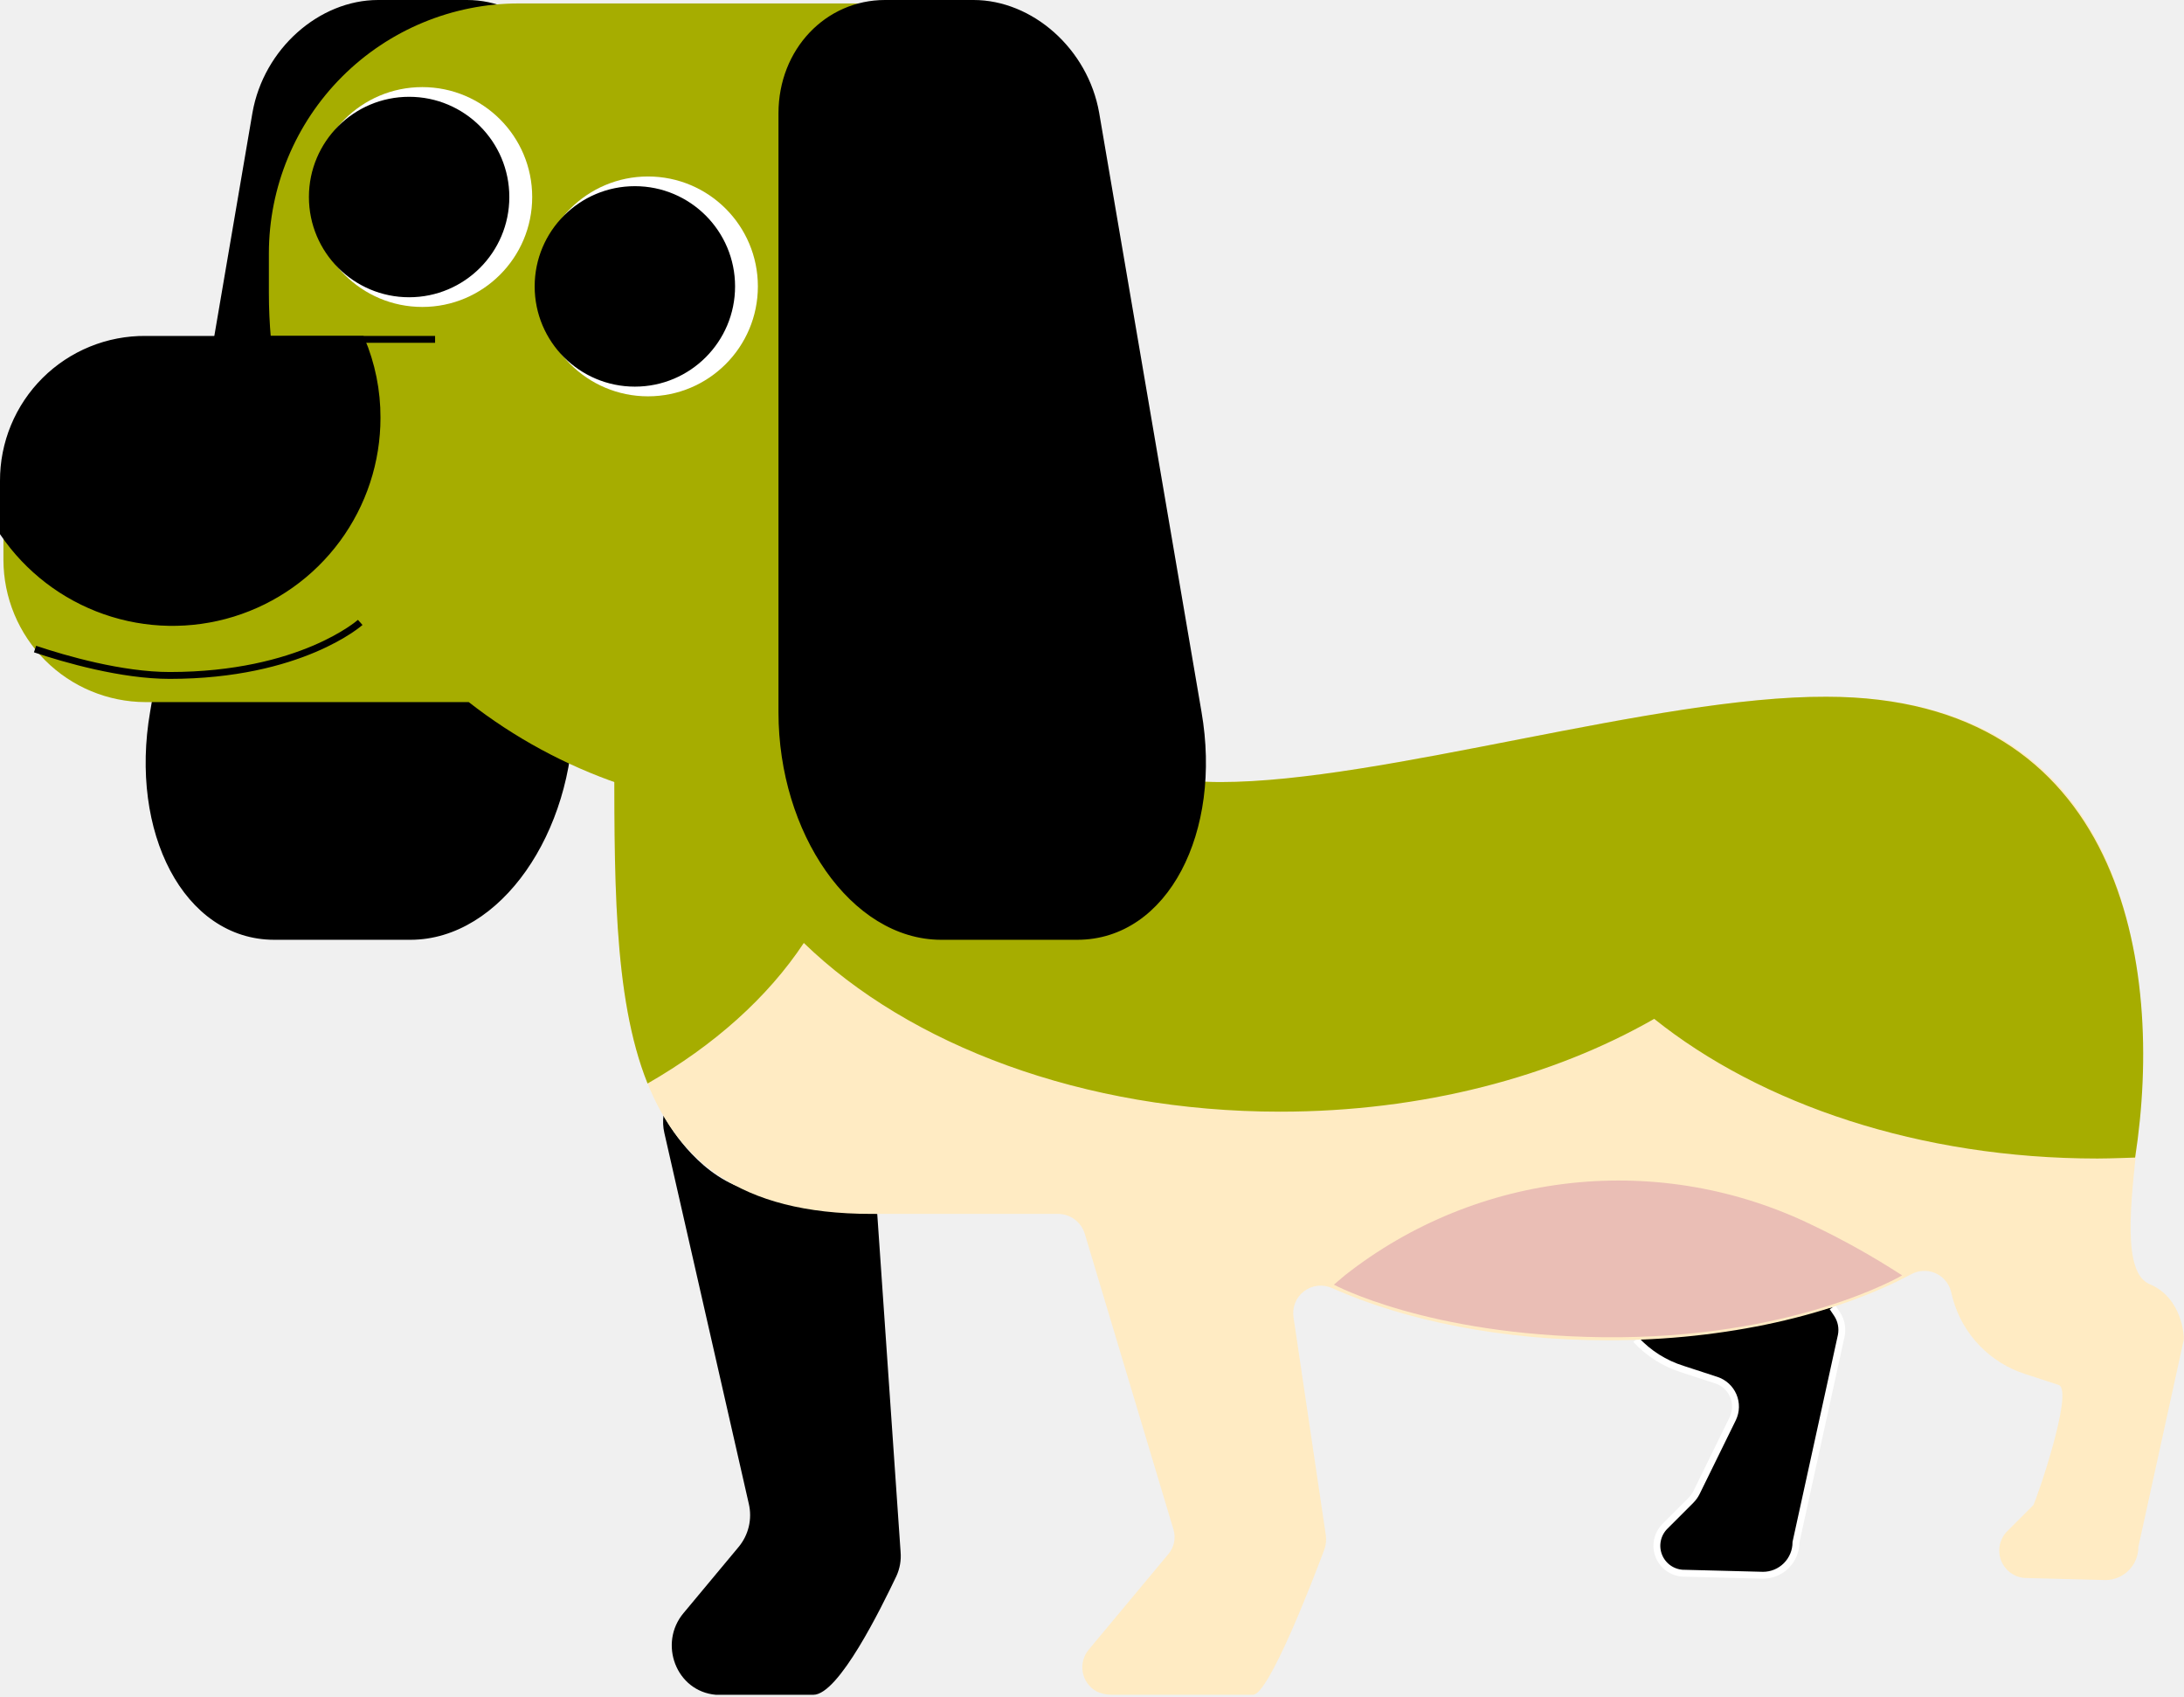
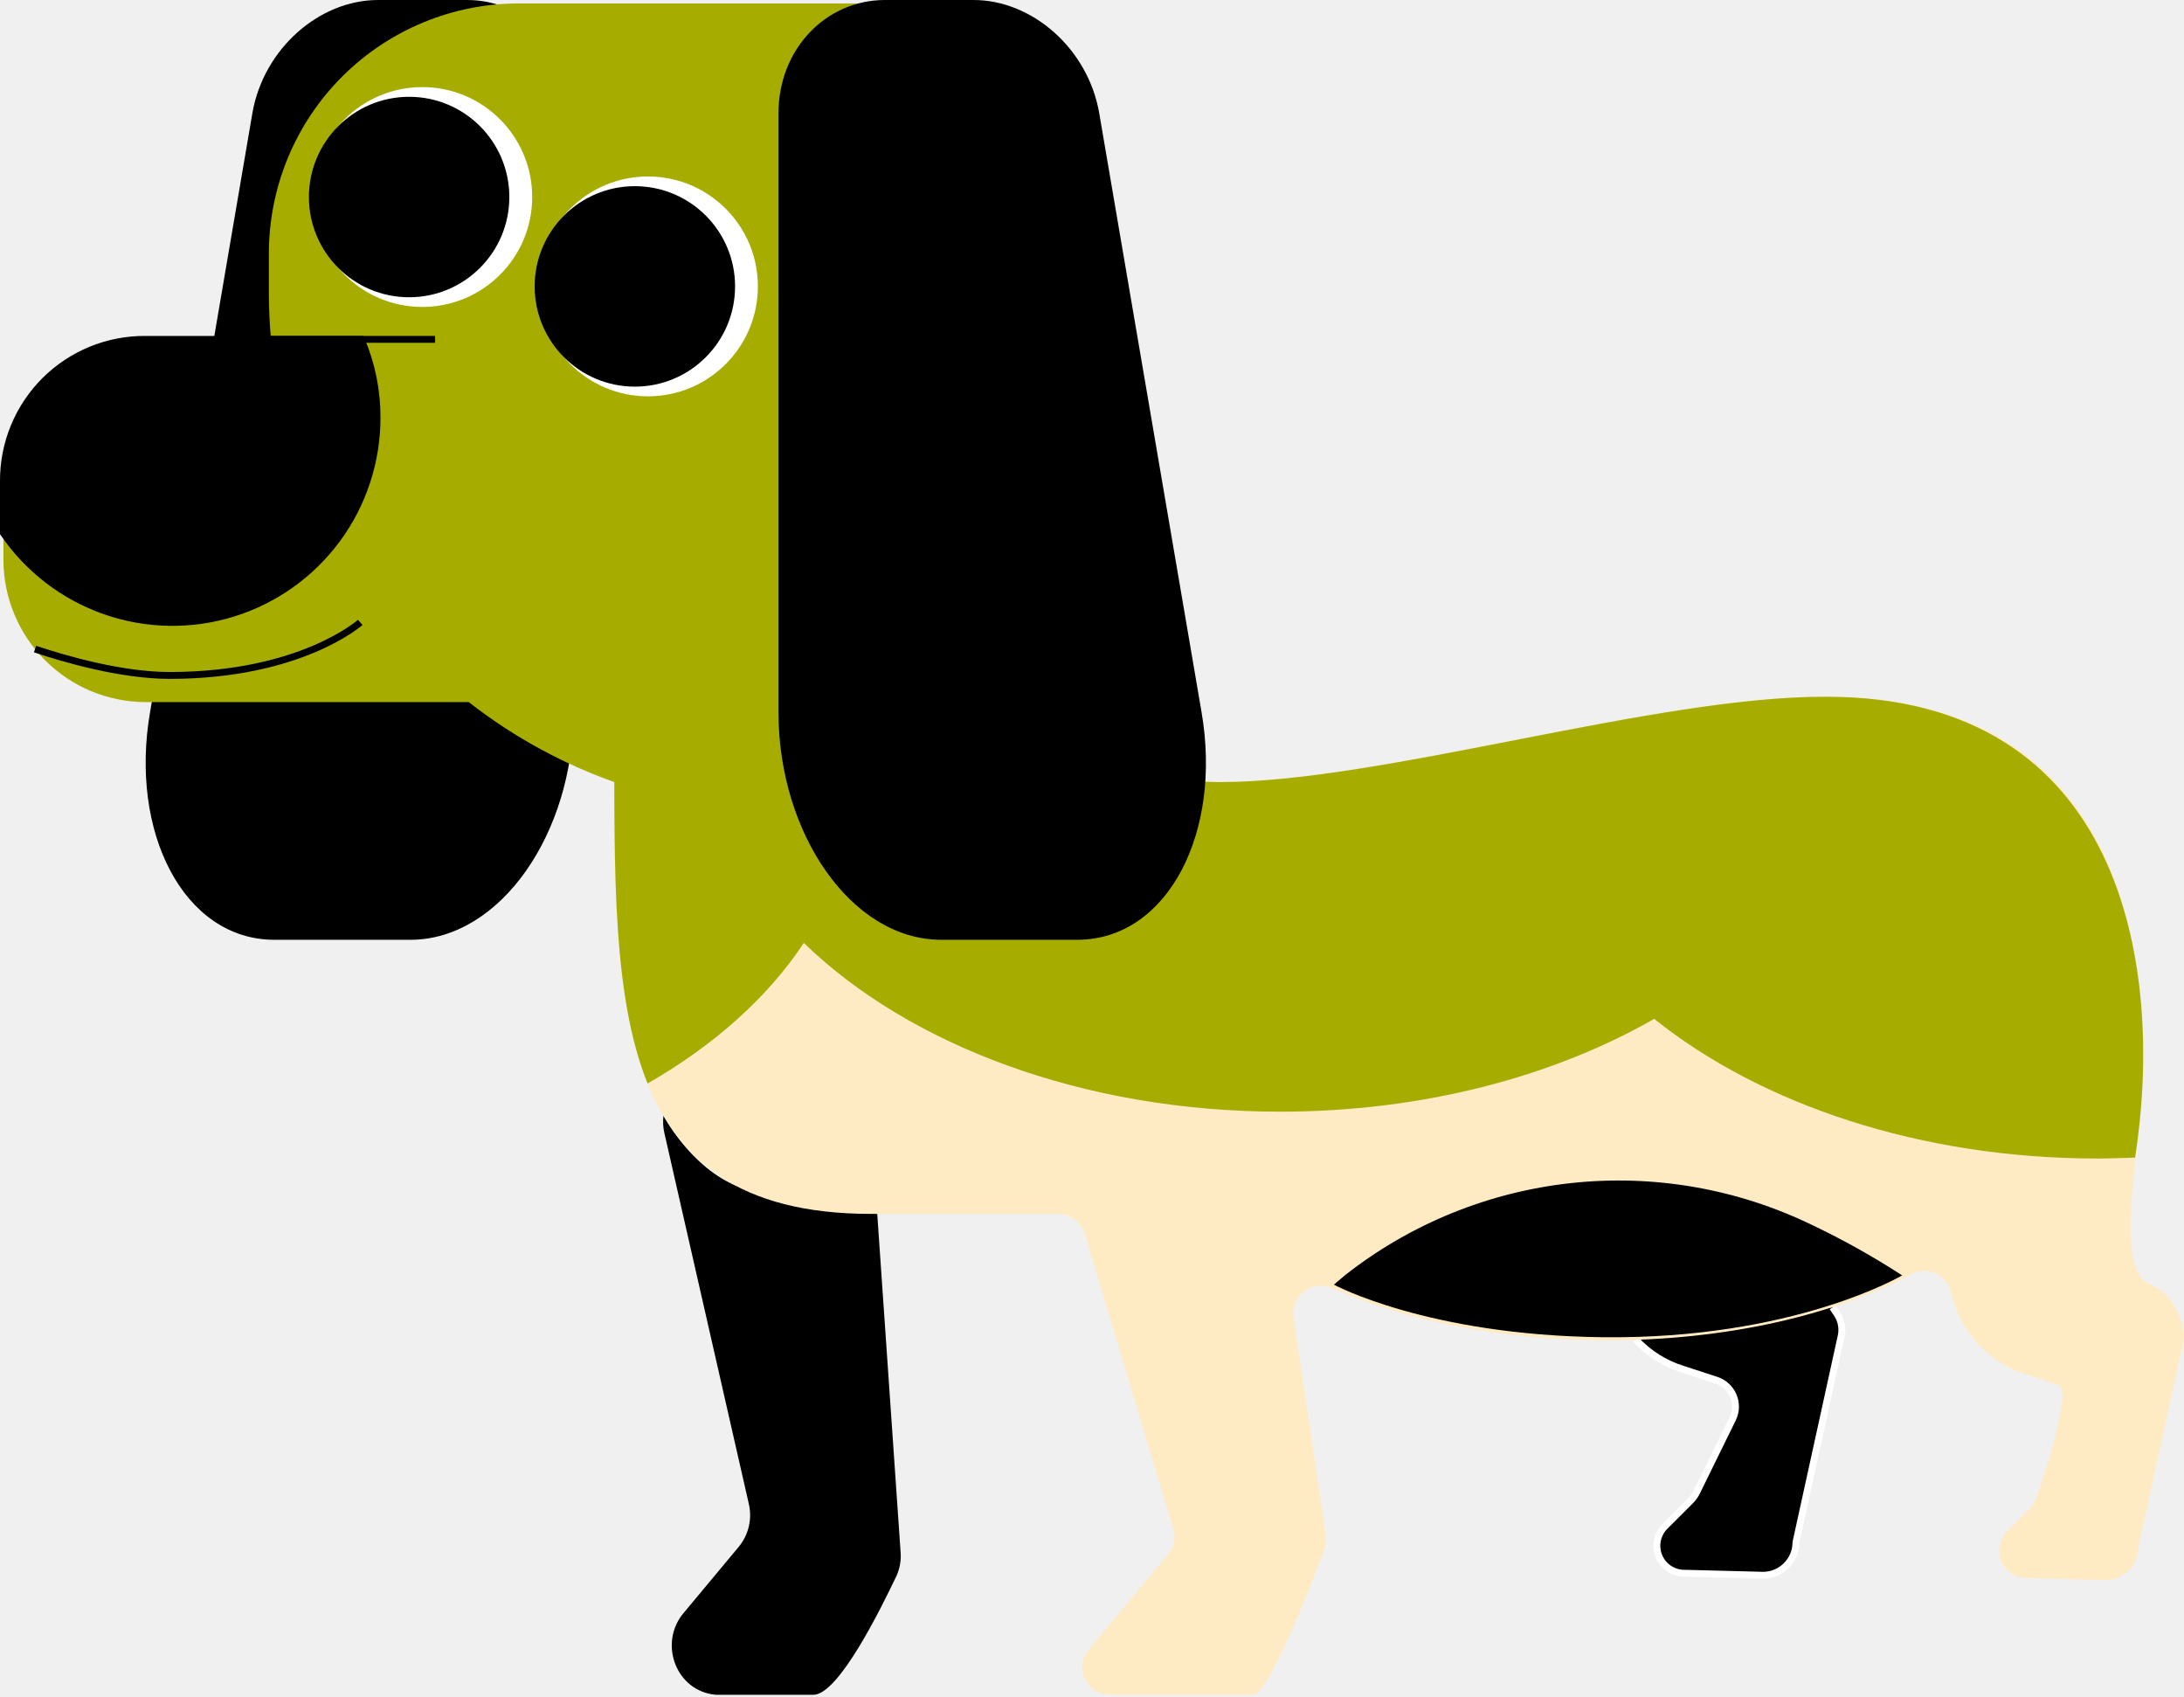
<svg xmlns="http://www.w3.org/2000/svg" width="318" height="247" viewBox="0 0 318 247" fill="none">
  <g id="dog 1" clip-path="url(#clip0)">
    <g id="Vector">
      <path d="M238.19 195C240.044 197.005 242.392 198.488 245 199.3L249.9 200.9C250.448 201.079 250.953 201.372 251.378 201.761C251.804 202.15 252.142 202.626 252.369 203.156C252.597 203.686 252.708 204.259 252.696 204.836C252.684 205.412 252.549 205.98 252.3 206.5L247 217.3C246.791 217.706 246.522 218.077 246.2 218.4L242.4 222.2C241.861 222.747 241.491 223.437 241.334 224.188C241.177 224.939 241.239 225.72 241.513 226.436C241.787 227.153 242.261 227.776 242.88 228.231C243.498 228.685 244.234 228.952 245 229H245.1L256.7 229.3C257.33 229.3 257.954 229.176 258.537 228.935C259.119 228.693 259.648 228.34 260.094 227.894C260.54 227.448 260.893 226.919 261.135 226.337C261.376 225.755 261.5 225.13 261.5 224.5L268.1 194.4C268.312 193.328 268.097 192.216 267.5 191.3L266.83 190.3" fill="black" />
      <path d="M238.19 195C240.044 197.005 242.392 198.488 245 199.3L249.9 200.9C250.448 201.079 250.953 201.372 251.378 201.761C251.804 202.15 252.142 202.626 252.369 203.156C252.597 203.686 252.708 204.259 252.696 204.836C252.684 205.412 252.549 205.98 252.3 206.5L247 217.3C246.791 217.706 246.522 218.077 246.2 218.4L242.4 222.2C241.861 222.747 241.491 223.437 241.334 224.188C241.177 224.939 241.239 225.72 241.513 226.436C241.787 227.153 242.261 227.776 242.88 228.231C243.498 228.685 244.234 228.952 245 229H245.1L256.7 229.3C257.33 229.3 257.954 229.176 258.537 228.935C259.119 228.693 259.648 228.34 260.094 227.894C260.54 227.448 260.893 226.919 261.135 226.337C261.376 225.755 261.5 225.13 261.5 224.5L268.1 194.4C268.312 193.328 268.097 192.216 267.5 191.3L266.83 190.3" stroke="white" stroke-miterlimit="10" />
    </g>
    <path id="Vector_2" d="M127.73 176.7L131.13 225.9C131.234 227.099 131.027 228.304 130.53 229.4C128.33 234 122.13 246.7 118.43 246.7H104.23C98.43 246.2 95.83 239.2 99.53 234.8L107.53 225.2C108.252 224.339 108.763 223.321 109.024 222.227C109.284 221.134 109.286 219.995 109.03 218.9L96.73 164.9C96.54 164.067 96.499 163.207 96.61 162.36C96.61 162.36 100.28 169.53 106.87 172.47C114.85 176 127.73 176.7 127.73 176.7Z" fill="black" />
-     <path id="body" d="M177.7 113.84C154.1 113.84 113.75 96 113.75 96C85.85 96 89.45 79.1 89.45 107.1C89.45 145.5 88.45 176.7 126.85 176.7H154.05C154.925 176.701 155.777 176.984 156.479 177.506C157.181 178.028 157.697 178.762 157.95 179.6L170.85 222.6C171.049 223.233 171.079 223.907 170.939 224.556C170.799 225.204 170.493 225.806 170.05 226.3L158.55 240.1C158.164 240.551 157.883 241.082 157.728 241.654C157.573 242.227 157.547 242.827 157.652 243.411C157.758 243.995 157.991 244.548 158.337 245.031C158.683 245.513 159.131 245.912 159.65 246.2C160.305 246.518 161.022 246.688 161.75 246.7H182.45C184.75 246.7 191.25 229.8 192.85 225.5C193.069 224.858 193.138 224.173 193.05 223.5L188.35 191.8C188.231 191.085 188.308 190.35 188.574 189.676C188.84 189.001 189.284 188.411 189.859 187.969C190.435 187.528 191.119 187.251 191.84 187.168C192.56 187.085 193.29 187.2 193.95 187.5C204.75 192.3 218.75 195.1 234.05 195.1C251.45 195.1 267.15 191.4 278.25 185.5C278.777 185.205 279.364 185.034 279.967 184.998C280.57 184.963 281.173 185.065 281.731 185.296C282.289 185.526 282.788 185.881 283.189 186.332C283.591 186.783 283.885 187.319 284.05 187.9L284.35 189.1C285.065 191.642 286.398 193.968 288.23 195.87C290.062 197.772 292.336 199.191 294.85 200L299.75 201.6C302.05 202.4 296.35 218.8 296.05 219.1L292.25 222.9C291.711 223.447 291.341 224.137 291.184 224.888C291.027 225.639 291.089 226.42 291.363 227.136C291.637 227.853 292.111 228.476 292.73 228.931C293.348 229.385 294.084 229.652 294.85 229.7H294.95L306.55 230C307.18 230 307.805 229.876 308.387 229.635C308.969 229.393 309.498 229.04 309.944 228.594C310.39 228.148 310.743 227.619 310.985 227.037C311.226 226.455 311.35 225.83 311.35 225.2L317.95 195.1C318.08 194.39 317.65 188.86 313.02 186.94C309.02 185.28 310.17 175.5 311.25 165.8C314.25 138.49 308.93 101.42 265.93 101.42C241 101.32 201.3 113.84 177.7 113.84Z" fill="#FFEBC3" />
+     <path id="body" d="M177.7 113.84C154.1 113.84 113.75 96 113.75 96C85.85 96 89.45 79.1 89.45 107.1C89.45 145.5 88.45 176.7 126.85 176.7H154.05C154.925 176.701 155.777 176.984 156.479 177.506C157.181 178.028 157.697 178.762 157.95 179.6L170.85 222.6C171.049 223.233 171.079 223.907 170.939 224.556C170.799 225.204 170.493 225.805 170.05 226.3L158.55 240.1C158.164 240.551 157.883 241.082 157.728 241.654C157.573 242.227 157.547 242.827 157.652 243.411C157.758 243.995 157.991 244.548 158.337 245.031C158.683 245.513 159.131 245.912 159.65 246.2C160.305 246.518 161.022 246.688 161.75 246.7H182.45C184.75 246.7 191.25 229.8 192.85 225.5C193.069 224.858 193.138 224.173 193.05 223.5L188.35 191.8C188.231 191.085 188.308 190.35 188.574 189.676C188.84 189.001 189.284 188.411 189.859 187.969C190.435 187.528 191.119 187.251 191.84 187.168C192.56 187.085 193.29 187.2 193.95 187.5C204.75 192.3 218.75 195.1 234.05 195.1C251.45 195.1 267.15 191.4 278.25 185.5C278.777 185.205 279.364 185.034 279.967 184.998C280.57 184.963 281.173 185.065 281.731 185.296C282.289 185.526 282.788 185.881 283.189 186.332C283.591 186.783 283.885 187.319 284.05 187.9L284.35 189.1C285.065 191.642 286.398 193.968 288.23 195.87C290.062 197.772 292.336 199.191 294.85 200L299.75 201.6C302.05 202.4 296.35 218.8 296.05 219.1L292.25 222.9C291.711 223.447 291.341 224.137 291.184 224.888C291.027 225.639 291.089 226.42 291.363 227.136C291.637 227.853 292.111 228.476 292.73 228.931C293.348 229.385 294.084 229.652 294.85 229.7H294.95L306.55 230C307.18 230 307.805 229.876 308.387 229.635C308.969 229.393 309.498 229.04 309.944 228.594C310.39 228.148 310.743 227.619 310.985 227.037C311.226 226.455 311.35 225.83 311.35 225.2L317.95 195.1C318.08 194.39 317.65 188.86 313.02 186.94C309.02 185.28 310.17 175.5 311.25 165.8C314.25 138.49 308.93 101.42 265.93 101.42C241 101.32 201.3 113.84 177.7 113.84Z" fill="#FFEBC3" />
    <path id="back" d="M265.93 101.42C241.03 101.32 201.3 113.84 177.7 113.84C154.1 113.84 113.75 96 113.75 96C85.85 96 89.45 79.1 89.45 107.1C89.45 127.03 89.18 145.02 94.29 157.72C103.96 152.18 111.78 145.2 117.04 137.26C132.36 152.11 157.7 161.82 186.38 161.82C207.13 161.82 226.13 156.74 240.86 148.31C256.39 160.74 279.53 168.64 305.4 168.64C307.24 168.64 310.88 168.5 310.88 168.5C315.26 140.33 308.93 101.42 265.93 101.42Z" fill="#A6AD00" />
-     <path id="tummy" d="M194.22 187C194.22 187 207.79 194.35 233.29 194.65C261.17 194.99 276.96 185.65 276.96 185.65C272.759 182.922 268.383 180.473 263.86 178.32C252.982 173.037 240.838 170.92 228.814 172.209C216.79 173.498 205.371 178.142 195.86 185.61L194.22 187Z" fill="#EABEB5" />
+     <path id="tummy" d="M194.22 187C194.22 187 207.79 194.35 233.29 194.65C261.17 194.99 276.96 185.65 276.96 185.65C272.759 182.922 268.383 180.473 263.86 178.32C252.982 173.037 240.838 170.92 228.814 172.209C216.79 173.498 205.371 178.142 195.86 185.61L194.22 187Z" fill="black" />
    <path id="Vector_3" d="M83 103.7V16.5C83 7.4 76.3 0.5 68 0.5H55.05C46.75 0.5 38.85 7.4 37.25 16.5L22.35 103.7C19.35 121 27.15 136.3 39.95 136.3H59.75C72.55 136.3 83 121 83 103.7Z" fill="black" stroke="black" />
-     <path id="Vector_4" d="M125.75 0.5H75.55C65.896 0.5 56.638 4.335 49.811 11.161C42.985 17.988 39.15 27.246 39.15 36.9V42.6C39.15 44.9 39.25 47.1 39.45 49.3H21.2C18.481 49.297 15.788 49.831 13.275 50.87C10.763 51.91 8.48 53.434 6.557 55.357C4.634 57.28 3.11 59.563 2.07 62.075C1.031 64.588 0.497 67.281 0.5 70V81.5C0.511 86.987 2.695 92.246 6.575 96.125C10.454 100.005 15.713 102.189 21.2 102.2H68.25C81.557 112.595 97.964 118.229 114.85 118.2H125.75C129.033 118.2 132.284 117.553 135.317 116.297C138.35 115.041 141.106 113.199 143.428 110.878C145.749 108.556 147.591 105.8 148.847 102.767C150.103 99.734 150.75 96.483 150.75 93.2V25.4C150.724 18.787 148.078 12.454 143.392 7.787C138.707 3.12 132.363 0.5 125.75 0.5V0.5Z" fill="#A6AD00" />
+     <path id="Vector_4" d="M125.75 0.5H75.55C65.896 0.5 56.638 4.335 49.811 11.161C42.985 17.988 39.15 27.246 39.15 36.9V42.6C39.15 44.9 39.25 47.1 39.45 49.3H21.2C18.481 49.297 15.788 49.831 13.275 50.87C10.763 51.91 8.48 53.434 6.557 55.357C4.634 57.28 3.11 59.563 2.07 62.075C1.031 64.588 0.497 67.281 0.5 70V81.5C0.511 86.987 2.695 92.246 6.575 96.125C10.454 100.005 15.713 102.189 21.2 102.2H68.25C81.557 112.595 97.964 118.229 114.85 118.2H125.75C129.033 118.2 132.284 117.553 135.317 116.297C138.35 115.041 141.106 113.199 143.428 110.878C145.749 108.556 147.591 105.8 148.847 102.767C150.103 99.734 150.75 96.483 150.75 93.2V25.4C150.724 18.787 148.078 12.454 143.392 7.787C138.707 3.12 132.363 0.5 125.75 0.5Z" fill="#A6AD00" />
    <path id="Vector_5" d="M113.85 103.7V16.5C113.85 7.4 120.55 0.5 128.85 0.5H141.75C150.05 0.5 157.95 7.4 159.55 16.5L174.45 103.7C177.45 121 169.65 136.3 156.85 136.3H137.05C124.25 136.3 113.85 121 113.85 103.7Z" fill="black" stroke="black" />
-     <path id="Nose" d="M0.5 70V77.6C4.088 82.861 9.268 86.833 15.279 88.934C21.29 91.036 27.816 91.156 33.9 89.277C39.985 87.398 45.307 83.619 49.086 78.494C52.865 73.369 54.903 67.168 54.9 60.8C54.911 56.884 54.129 53.006 52.6 49.4H21.2C18.484 49.378 15.79 49.894 13.275 50.92C10.76 51.946 8.474 53.461 6.548 55.377C4.623 57.294 3.097 59.573 2.059 62.083C1.021 64.593 0.491 67.284 0.5 70V70Z" fill="black" stroke="black" />
+     <path id="Nose" d="M0.5 70V77.6C4.088 82.861 9.268 86.833 15.279 88.934C21.29 91.036 27.816 91.156 33.9 89.277C39.985 87.398 45.307 83.619 49.086 78.494C52.865 73.369 54.903 67.168 54.9 60.8C54.911 56.884 54.129 53.006 52.6 49.4H21.2C18.484 49.378 15.79 49.894 13.275 50.92C10.76 51.946 8.474 53.461 6.548 55.377C4.623 57.294 3.097 59.573 2.059 62.083C1.021 64.593 0.491 67.284 0.5 70Z" fill="black" stroke="black" />
    <g id="Nose_2">
-       <path d="M63.35 49.4H32Z" fill="black" />
+       <path d="M63.35 49.4H32H63.35Z" fill="black" />
      <path d="M63.35 49.4H32" stroke="black" />
    </g>
    <path id="Nose_3" d="M52.45 90.6C52.45 90.6 43.8 98.32 24.7 98.32C17.7 98.32 9.49 95.95 5.1 94.48" stroke="black" />
    <path id="Vector_6" d="M61.49 44.68C70.326 44.68 77.49 37.517 77.49 28.68C77.49 19.843 70.326 12.68 61.49 12.68C52.653 12.68 45.49 19.843 45.49 28.68C45.49 37.517 52.653 44.68 61.49 44.68Z" fill="white" />
    <path id="Vector_7" d="M59.57 42.77C67.352 42.77 73.66 36.462 73.66 28.68C73.66 20.898 67.352 14.59 59.57 14.59C51.788 14.59 45.48 20.898 45.48 28.68C45.48 36.462 51.788 42.77 59.57 42.77Z" fill="black" stroke="black" />
    <path id="Vector_8" d="M94.35 57.69C103.187 57.69 110.35 50.526 110.35 41.69C110.35 32.853 103.187 25.69 94.35 25.69C85.513 25.69 78.35 32.853 78.35 41.69C78.35 50.526 85.513 57.69 94.35 57.69Z" fill="white" />
    <path id="Vector_9" d="M92.44 55.78C100.222 55.78 106.53 49.472 106.53 41.69C106.53 33.908 100.222 27.6 92.44 27.6C84.658 27.6 78.35 33.908 78.35 41.69C78.35 49.472 84.658 55.78 92.44 55.78Z" fill="black" stroke="black" />
  </g>
  <defs>
    <clipPath id="clip0">
      <rect width="317.97" height="246.7" fill="white" />
    </clipPath>
  </defs>
</svg>
